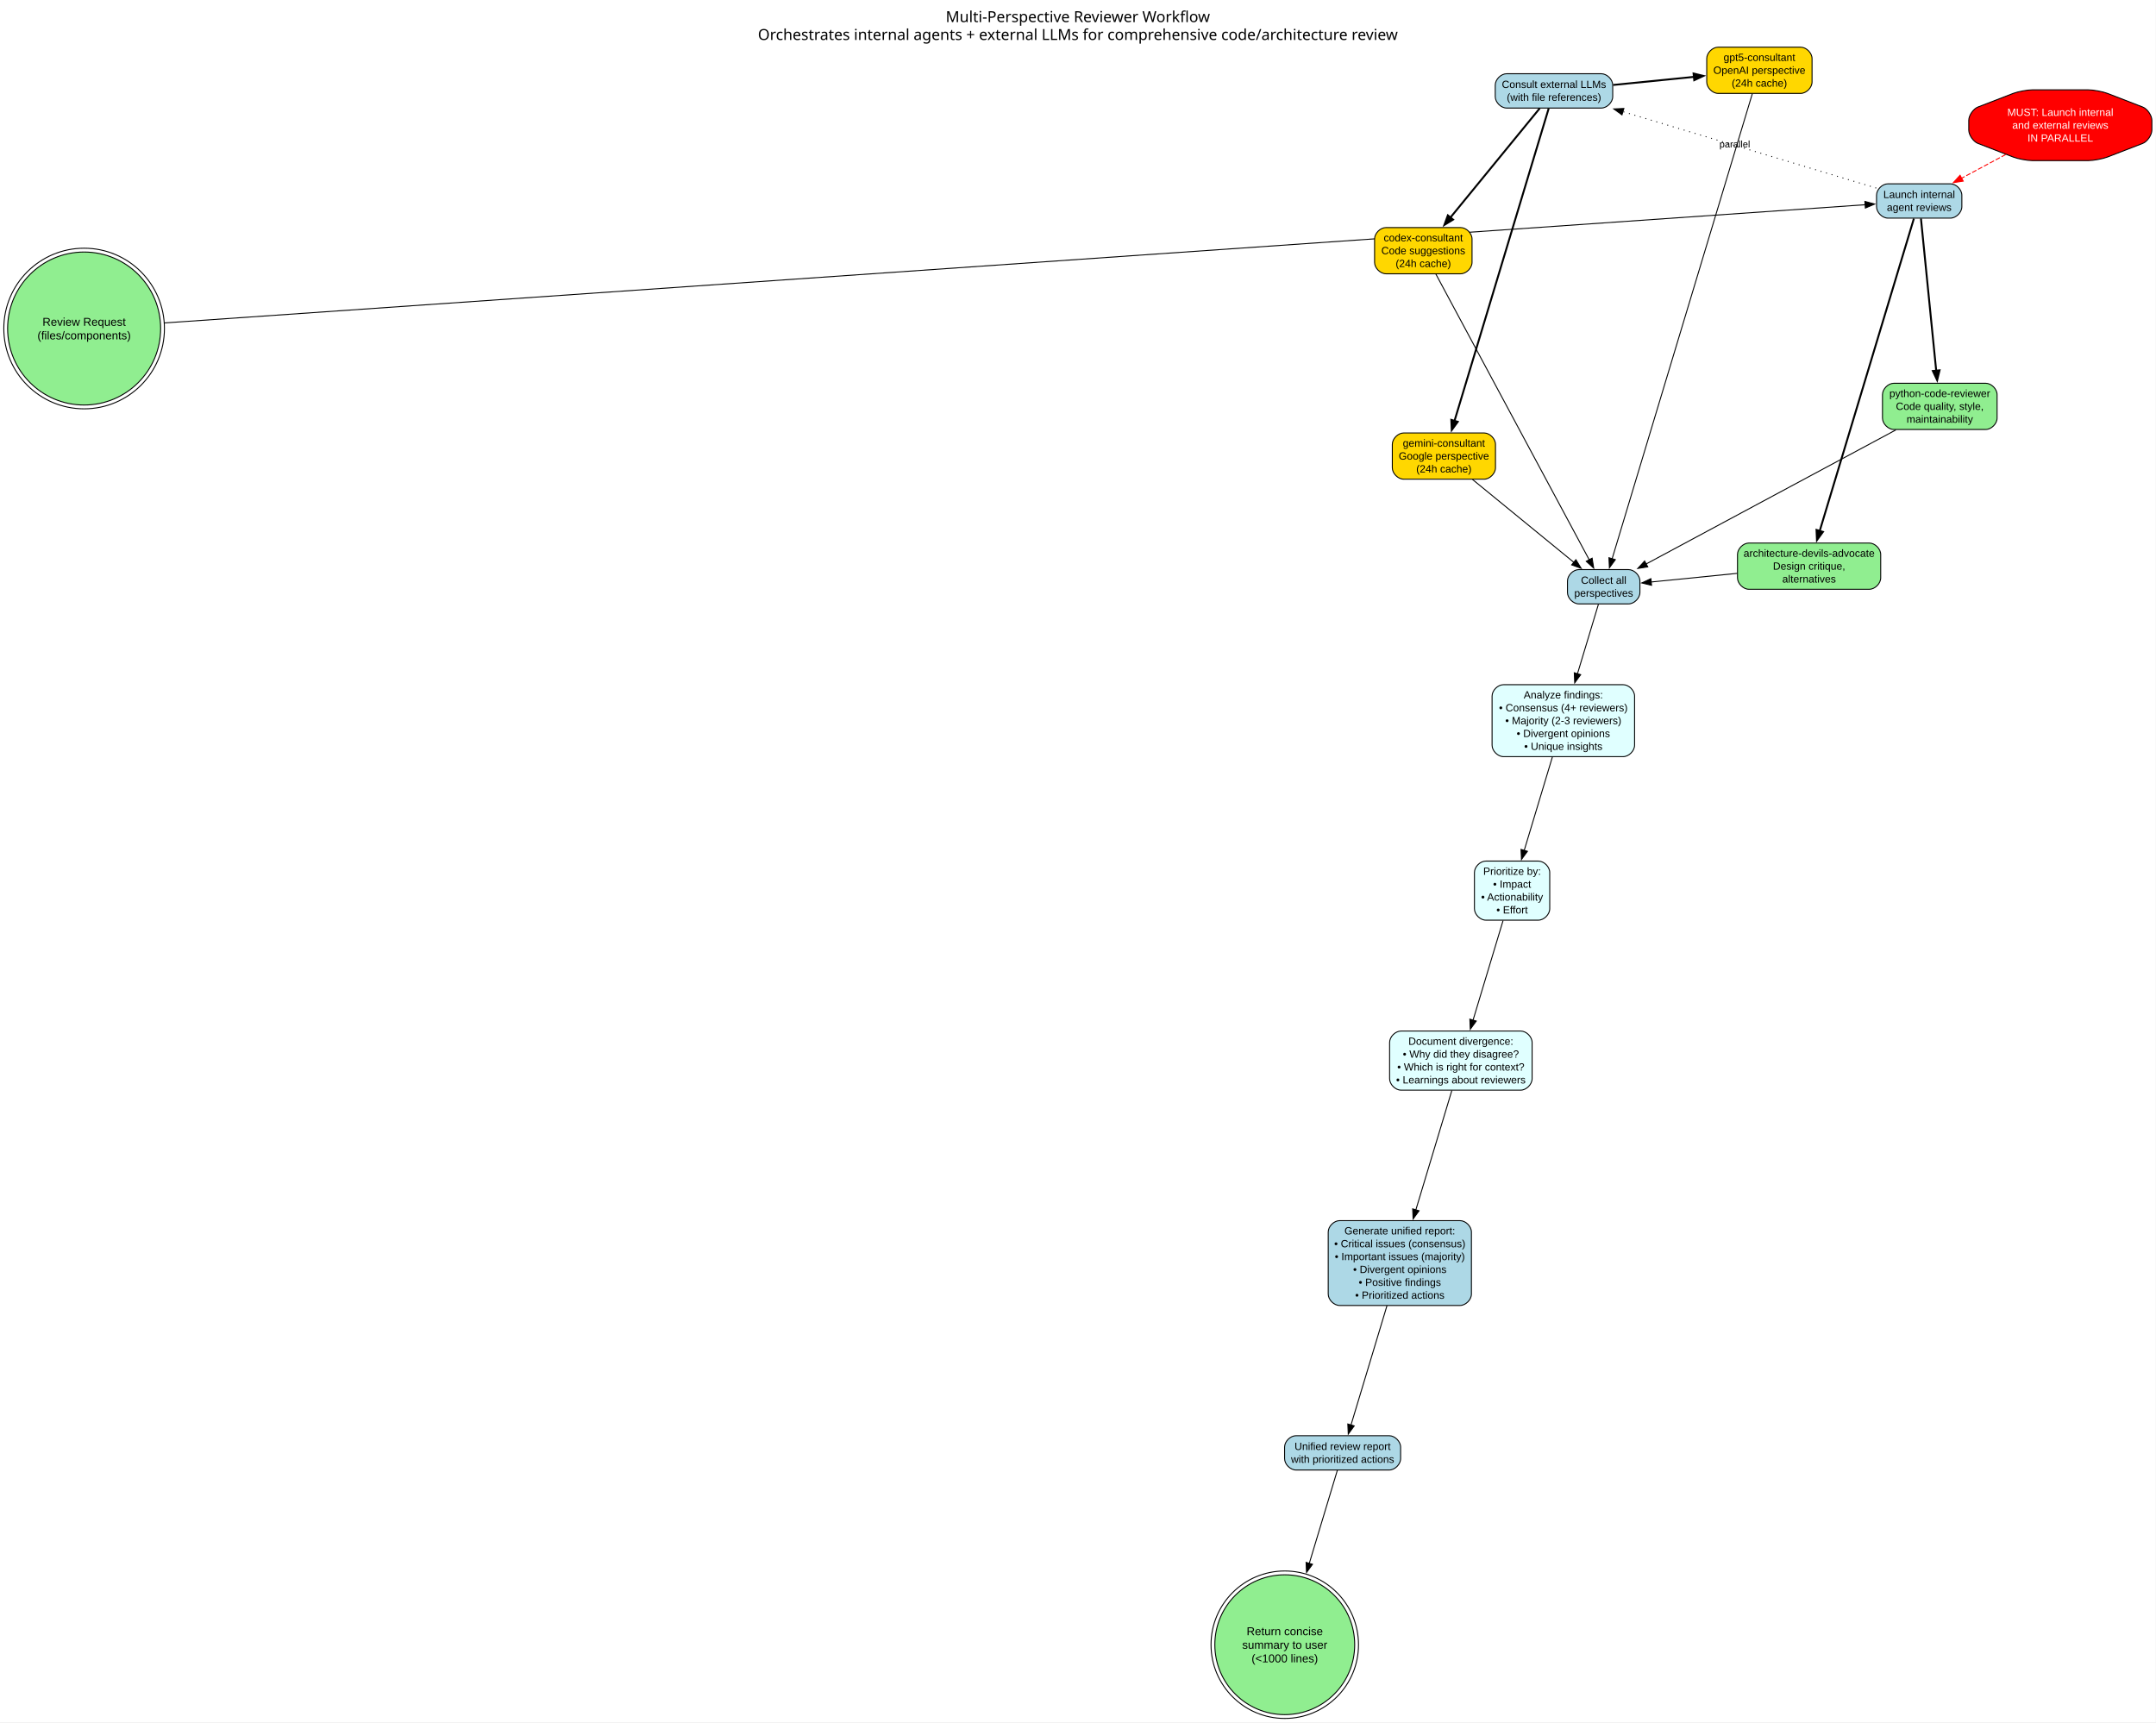
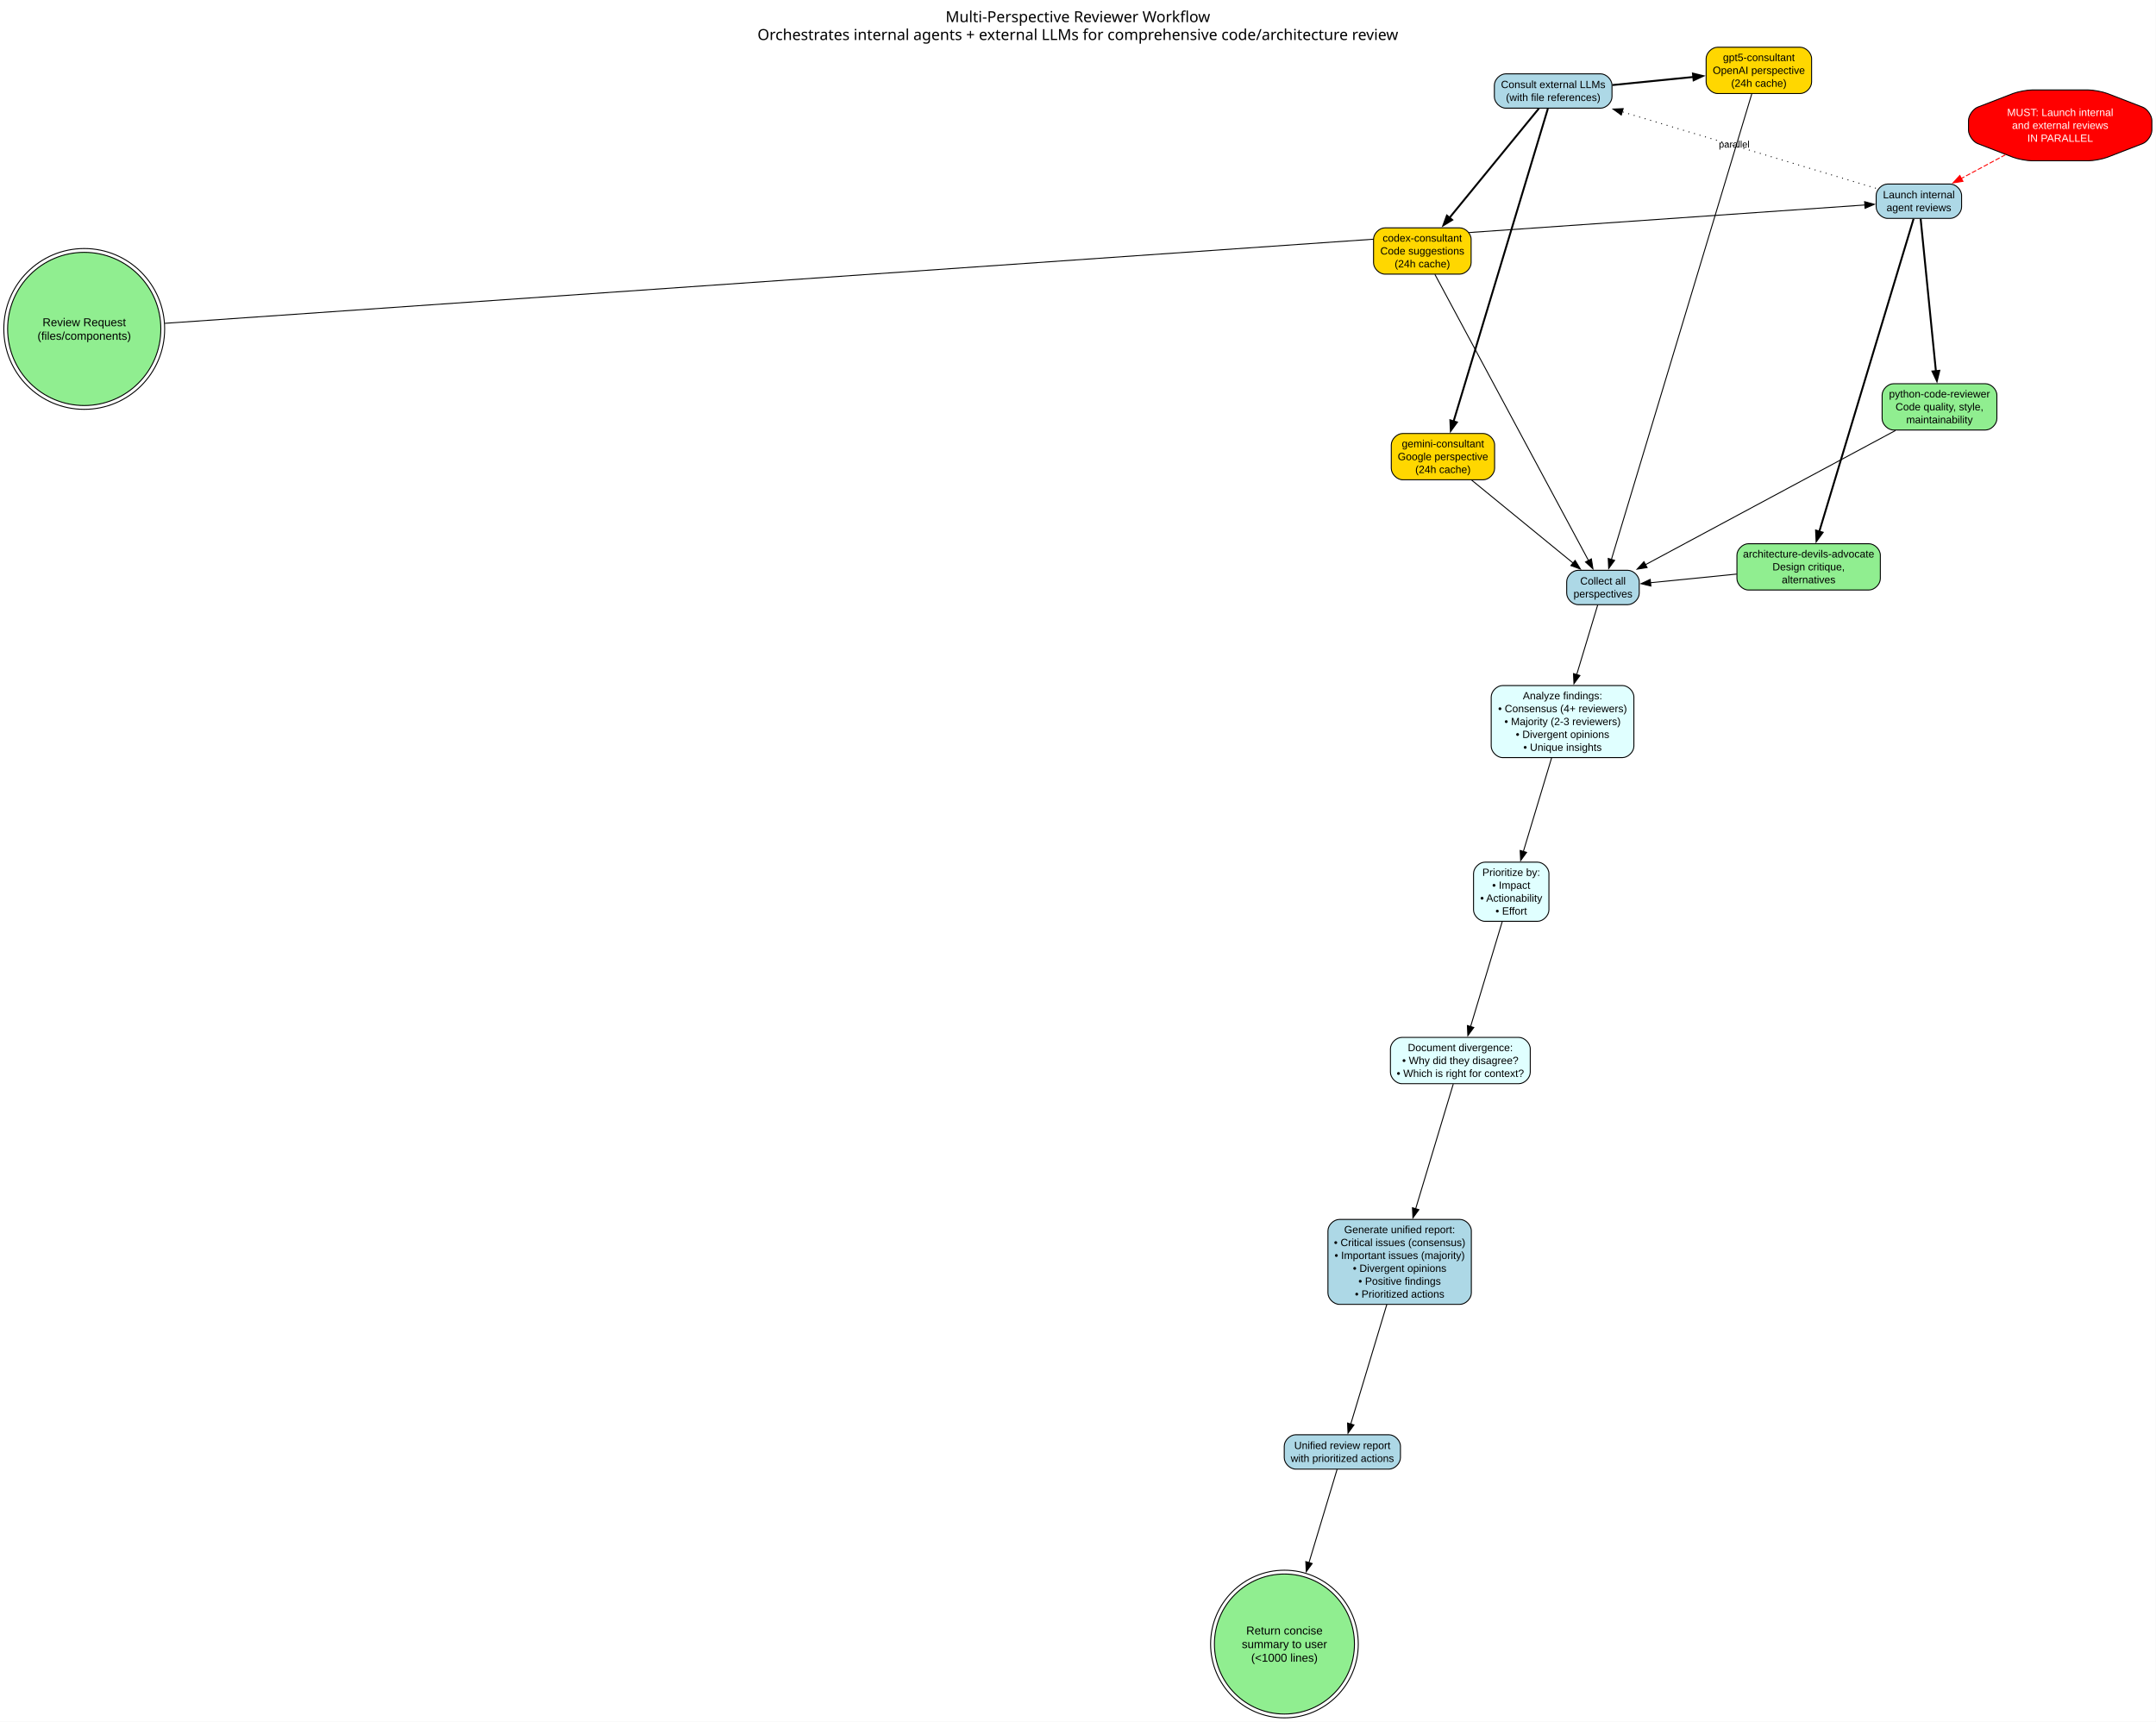
- <svg xmlns="http://www.w3.org/2000/svg" width="2262pt" height="1807pt" viewBox="0.00 0.00 2262.00 1807.00">
-   <g id="graph0" class="graph" transform="scale(1 1) rotate(0) translate(4 1803.01)">
-     <polygon fill="white" stroke="none" points="-4,4 -4,-1803.01 2257.67,-1803.01 2257.67,4 -4,4" />
-     <text xml:space="preserve" text-anchor="middle" x="1126.84" y="-1779.81" font-family="Arial Bold" font-size="16.00">Multi-Perspective Reviewer Workflow</text>
-     <text xml:space="preserve" text-anchor="middle" x="1126.84" y="-1761.06" font-family="Arial Bold" font-size="16.00">Orchestrates internal agents + external LLMs for comprehensive code/architecture review</text>
+ <svg xmlns="http://www.w3.org/2000/svg" width="2259pt" height="1804pt" viewBox="0.00 0.00 2259.00 1804.00">
+   <g id="graph0" class="graph" transform="scale(1 1) rotate(0) translate(4 1800.14)">
+     <polygon fill="white" stroke="none" points="-4,4 -4,-1800.14 2254.67,-1800.14 2254.67,4 -4,4" />
+     <text xml:space="preserve" text-anchor="middle" x="1125.34" y="-1776.94" font-family="Arial Bold" font-size="16.00">Multi-Perspective Reviewer Workflow</text>
+     <text xml:space="preserve" text-anchor="middle" x="1125.34" y="-1758.19" font-family="Arial Bold" font-size="16.00">Orchestrates internal agents + external LLMs for comprehensive code/architecture review</text>
    <g id="node1" class="node">
-       <ellipse fill="lightgreen" stroke="black" cx="84.26" cy="-1458.32" rx="80.26" ry="80.26" />
-       <ellipse fill="none" stroke="black" cx="84.26" cy="-1458.32" rx="84.26" ry="84.26" />
-       <text xml:space="preserve" text-anchor="middle" x="84.26" y="-1461.17" font-family="Arial" font-size="12.00">Review Request</text>
-       <text xml:space="preserve" text-anchor="middle" x="84.26" y="-1446.92" font-family="Arial" font-size="12.00">(files/components)</text>
+       <ellipse fill="lightgreen" stroke="black" cx="84.26" cy="-1455.45" rx="80.26" ry="80.26" />
+       <ellipse fill="none" stroke="black" cx="84.26" cy="-1455.45" rx="84.26" ry="84.26" />
+       <text xml:space="preserve" text-anchor="middle" x="84.26" y="-1458.3" font-family="Arial" font-size="12.00">Review Request</text>
+       <text xml:space="preserve" text-anchor="middle" x="84.26" y="-1444.05" font-family="Arial" font-size="12.00">(files/components)</text>
    </g>
    <g id="node2" class="node">
-       <path fill="lightblue" stroke="black" d="M2042.3,-1610.15C2042.3,-1610.15 1976.8,-1610.15 1976.8,-1610.15 1970.8,-1610.15 1964.8,-1604.15 1964.8,-1598.15 1964.8,-1598.15 1964.8,-1586.15 1964.8,-1586.15 1964.8,-1580.15 1970.8,-1574.15 1976.8,-1574.15 1976.8,-1574.15 2042.3,-1574.15 2042.3,-1574.15 2048.3,-1574.15 2054.3,-1580.15 2054.3,-1586.15 2054.3,-1586.15 2054.3,-1598.15 2054.3,-1598.15 2054.3,-1604.15 2048.3,-1610.15 2042.3,-1610.15" />
-       <text xml:space="preserve" text-anchor="middle" x="2009.55" y="-1595.2" font-family="Arial" font-size="11.00">Launch internal</text>
-       <text xml:space="preserve" text-anchor="middle" x="2009.55" y="-1581.7" font-family="Arial" font-size="11.00">agent reviews</text>
+       <path fill="lightblue" stroke="black" d="M2039.3,-1607.28C2039.3,-1607.28 1973.8,-1607.28 1973.8,-1607.28 1967.8,-1607.28 1961.8,-1601.28 1961.8,-1595.28 1961.8,-1595.28 1961.8,-1583.28 1961.8,-1583.28 1961.8,-1577.28 1967.8,-1571.28 1973.8,-1571.28 1973.8,-1571.28 2039.3,-1571.28 2039.3,-1571.28 2045.3,-1571.28 2051.3,-1577.28 2051.3,-1583.28 2051.3,-1583.28 2051.3,-1595.28 2051.3,-1595.28 2051.3,-1601.28 2045.3,-1607.28 2039.3,-1607.28" />
+       <text xml:space="preserve" text-anchor="middle" x="2006.55" y="-1592.33" font-family="Arial" font-size="11.00">Launch internal</text>
+       <text xml:space="preserve" text-anchor="middle" x="2006.55" y="-1578.83" font-family="Arial" font-size="11.00">agent reviews</text>
    </g>
    <g id="edge1" class="edge">
-       <path fill="none" stroke="black" d="M168.53,-1464.18C496.13,-1486.95 1680.16,-1569.26 1953.13,-1588.23" />
-       <polygon fill="black" stroke="black" points="1952.6,-1591.7 1962.82,-1588.9 1953.08,-1584.72 1952.6,-1591.7" />
+       <path fill="none" stroke="black" d="M168.71,-1461.33C496.25,-1484.13 1677.85,-1566.4 1950.25,-1585.36" />
+       <polygon fill="black" stroke="black" points="1949.69,-1588.83 1959.91,-1586.03 1950.18,-1581.85 1949.69,-1588.83" />
    </g>
    <g id="node3" class="node">
-       <path fill="#90ee90" stroke="black" d="M2079.28,-1400.9C2079.28,-1400.9 1983.03,-1400.9 1983.03,-1400.9 1977.03,-1400.9 1971.03,-1394.9 1971.03,-1388.9 1971.03,-1388.9 1971.03,-1364.4 1971.03,-1364.4 1971.03,-1358.4 1977.03,-1352.4 1983.03,-1352.4 1983.03,-1352.4 2079.28,-1352.4 2079.28,-1352.4 2085.28,-1352.4 2091.28,-1358.4 2091.28,-1364.4 2091.28,-1364.4 2091.28,-1388.9 2091.28,-1388.9 2091.28,-1394.9 2085.28,-1400.9 2079.28,-1400.9" />
-       <text xml:space="preserve" text-anchor="middle" x="2031.15" y="-1386.45" font-family="Arial" font-size="11.00">python-code-reviewer</text>
-       <text xml:space="preserve" text-anchor="middle" x="2031.15" y="-1372.95" font-family="Arial" font-size="11.00">Code quality, style,</text>
-       <text xml:space="preserve" text-anchor="middle" x="2031.15" y="-1359.45" font-family="Arial" font-size="11.00">maintainability</text>
+       <path fill="#90ee90" stroke="black" d="M2076.28,-1398.03C2076.28,-1398.03 1980.03,-1398.03 1980.03,-1398.03 1974.03,-1398.03 1968.03,-1392.03 1968.03,-1386.03 1968.03,-1386.03 1968.03,-1361.53 1968.03,-1361.53 1968.03,-1355.53 1974.03,-1349.53 1980.03,-1349.53 1980.03,-1349.53 2076.28,-1349.53 2076.28,-1349.53 2082.28,-1349.53 2088.28,-1355.53 2088.28,-1361.53 2088.28,-1361.53 2088.28,-1386.03 2088.28,-1386.03 2088.28,-1392.03 2082.28,-1398.03 2076.28,-1398.03" />
+       <text xml:space="preserve" text-anchor="middle" x="2028.15" y="-1383.58" font-family="Arial" font-size="11.00">python-code-reviewer</text>
+       <text xml:space="preserve" text-anchor="middle" x="2028.15" y="-1370.08" font-family="Arial" font-size="11.00">Code quality, style,</text>
+       <text xml:space="preserve" text-anchor="middle" x="2028.15" y="-1356.58" font-family="Arial" font-size="11.00">maintainability</text>
    </g>
    <g id="edge2" class="edge">
-       <path fill="none" stroke="black" stroke-width="2" d="M2011.39,-1573.78C2014.96,-1538.1 2022.91,-1458.9 2027.56,-1412.47" />
-       <polygon fill="black" stroke="black" stroke-width="2" points="2030.88,-1414.46 2028.39,-1404.16 2023.91,-1413.76 2030.88,-1414.46" />
+       <path fill="none" stroke="black" stroke-width="2" d="M2008.39,-1570.91C2011.96,-1535.23 2019.91,-1456.02 2024.56,-1409.6" />
+       <polygon fill="black" stroke="black" stroke-width="2" points="2027.88,-1411.58 2025.39,-1401.29 2020.91,-1410.89 2027.88,-1411.58" />
    </g>
    <g id="node4" class="node">
-       <path fill="#90ee90" stroke="black" d="M1957.17,-1233.24C1957.17,-1233.24 1830.92,-1233.24 1830.92,-1233.24 1824.92,-1233.24 1818.92,-1227.24 1818.92,-1221.24 1818.92,-1221.24 1818.92,-1196.74 1818.92,-1196.74 1818.92,-1190.74 1824.92,-1184.74 1830.92,-1184.74 1830.92,-1184.74 1957.17,-1184.74 1957.17,-1184.74 1963.17,-1184.74 1969.17,-1190.74 1969.17,-1196.74 1969.17,-1196.74 1969.17,-1221.24 1969.17,-1221.24 1969.17,-1227.24 1963.17,-1233.24 1957.17,-1233.24" />
-       <text xml:space="preserve" text-anchor="middle" x="1894.04" y="-1218.79" font-family="Arial" font-size="11.00">architecture-devils-advocate</text>
-       <text xml:space="preserve" text-anchor="middle" x="1894.04" y="-1205.29" font-family="Arial" font-size="11.00">Design critique,</text>
-       <text xml:space="preserve" text-anchor="middle" x="1894.04" y="-1191.79" font-family="Arial" font-size="11.00">alternatives</text>
+       <path fill="#90ee90" stroke="black" d="M1954.17,-1230.37C1954.17,-1230.37 1827.92,-1230.37 1827.92,-1230.37 1821.92,-1230.37 1815.92,-1224.37 1815.92,-1218.37 1815.92,-1218.37 1815.92,-1193.87 1815.92,-1193.87 1815.92,-1187.87 1821.92,-1181.87 1827.92,-1181.87 1827.92,-1181.87 1954.17,-1181.87 1954.17,-1181.87 1960.17,-1181.87 1966.17,-1187.87 1966.17,-1193.87 1966.17,-1193.87 1966.17,-1218.37 1966.17,-1218.37 1966.17,-1224.37 1960.17,-1230.37 1954.17,-1230.37" />
+       <text xml:space="preserve" text-anchor="middle" x="1891.04" y="-1215.92" font-family="Arial" font-size="11.00">architecture-devils-advocate</text>
+       <text xml:space="preserve" text-anchor="middle" x="1891.04" y="-1202.42" font-family="Arial" font-size="11.00">Design critique,</text>
+       <text xml:space="preserve" text-anchor="middle" x="1891.04" y="-1188.92" font-family="Arial" font-size="11.00">alternatives</text>
    </g>
    <g id="edge3" class="edge">
-       <path fill="none" stroke="black" stroke-width="2" d="M2003.98,-1573.67C1985.89,-1513.69 1928.63,-1323.73 1904.71,-1244.37" />
-       <polygon fill="black" stroke="black" stroke-width="2" points="1908.54,-1244.96 1902.3,-1236.39 1901.84,-1246.98 1908.54,-1244.96" />
+       <path fill="none" stroke="black" stroke-width="2" d="M2000.98,-1570.8C1982.89,-1510.82 1925.63,-1320.86 1901.71,-1241.5" />
+       <polygon fill="black" stroke="black" stroke-width="2" points="1905.54,-1242.08 1899.3,-1233.52 1898.84,-1244.1 1905.54,-1242.08" />
    </g>
    <g id="node5" class="node">
-       <path fill="lightblue" stroke="black" d="M1676.01,-1725.65C1676.01,-1725.65 1576.76,-1725.65 1576.76,-1725.65 1570.76,-1725.65 1564.76,-1719.65 1564.76,-1713.65 1564.76,-1713.65 1564.76,-1701.65 1564.76,-1701.65 1564.76,-1695.65 1570.76,-1689.65 1576.76,-1689.65 1576.76,-1689.65 1676.01,-1689.65 1676.01,-1689.65 1682.01,-1689.65 1688.01,-1695.65 1688.01,-1701.65 1688.01,-1701.65 1688.01,-1713.65 1688.01,-1713.65 1688.01,-1719.65 1682.01,-1725.65 1676.01,-1725.65" />
-       <text xml:space="preserve" text-anchor="middle" x="1626.39" y="-1710.7" font-family="Arial" font-size="11.00">Consult external LLMs</text>
-       <text xml:space="preserve" text-anchor="middle" x="1626.39" y="-1697.2" font-family="Arial" font-size="11.00">(with file references)</text>
+       <path fill="lightblue" stroke="black" d="M1673.01,-1722.78C1673.01,-1722.78 1573.76,-1722.78 1573.76,-1722.78 1567.76,-1722.78 1561.76,-1716.78 1561.76,-1710.78 1561.76,-1710.78 1561.76,-1698.78 1561.76,-1698.78 1561.76,-1692.78 1567.76,-1686.78 1573.76,-1686.78 1573.76,-1686.78 1673.01,-1686.78 1673.01,-1686.78 1679.01,-1686.78 1685.01,-1692.78 1685.01,-1698.78 1685.01,-1698.78 1685.01,-1710.78 1685.01,-1710.78 1685.01,-1716.78 1679.01,-1722.78 1673.01,-1722.78" />
+       <text xml:space="preserve" text-anchor="middle" x="1623.39" y="-1707.83" font-family="Arial" font-size="11.00">Consult external LLMs</text>
+       <text xml:space="preserve" text-anchor="middle" x="1623.39" y="-1694.33" font-family="Arial" font-size="11.00">(with file references)</text>
    </g>
    <g id="edge4" class="edge">
-       <path fill="none" stroke="black" stroke-dasharray="1,5" d="M1964.47,-1605.74C1898.91,-1625.5 1776.57,-1662.38 1698.42,-1685.94" />
-       <polygon fill="black" stroke="black" points="1697.72,-1682.5 1689.15,-1688.73 1699.74,-1689.2 1697.72,-1682.5" />
-       <text xml:space="preserve" text-anchor="middle" x="1816.07" y="-1648.34" font-family="Arial" font-size="10.00">parallel</text>
+       <path fill="none" stroke="black" stroke-dasharray="1,5" d="M1961.47,-1602.87C1895.91,-1622.63 1773.57,-1659.51 1695.42,-1683.07" />
+       <polygon fill="black" stroke="black" points="1694.72,-1679.62 1686.15,-1685.86 1696.74,-1686.33 1694.72,-1679.62" />
+       <text xml:space="preserve" text-anchor="middle" x="1813.07" y="-1645.47" font-family="Arial" font-size="10.00">parallel</text>
    </g>
    <g id="node9" class="node">
-       <path fill="lightblue" stroke="black" d="M1704.54,-1205.39C1704.54,-1205.39 1652.54,-1205.39 1652.54,-1205.39 1646.54,-1205.39 1640.54,-1199.39 1640.54,-1193.39 1640.54,-1193.39 1640.54,-1181.39 1640.54,-1181.39 1640.54,-1175.39 1646.54,-1169.39 1652.54,-1169.39 1652.54,-1169.39 1704.54,-1169.39 1704.54,-1169.39 1710.54,-1169.39 1716.54,-1175.39 1716.54,-1181.39 1716.54,-1181.39 1716.54,-1193.39 1716.54,-1193.39 1716.54,-1199.39 1710.54,-1205.39 1704.54,-1205.39" />
-       <text xml:space="preserve" text-anchor="middle" x="1678.54" y="-1190.44" font-family="Arial" font-size="11.00">Collect all</text>
-       <text xml:space="preserve" text-anchor="middle" x="1678.54" y="-1176.94" font-family="Arial" font-size="11.00">perspectives</text>
+       <path fill="lightblue" stroke="black" d="M1701.54,-1202.52C1701.54,-1202.52 1649.54,-1202.52 1649.54,-1202.52 1643.54,-1202.52 1637.54,-1196.52 1637.54,-1190.52 1637.54,-1190.52 1637.54,-1178.52 1637.54,-1178.52 1637.54,-1172.52 1643.54,-1166.52 1649.54,-1166.52 1649.54,-1166.52 1701.54,-1166.52 1701.54,-1166.52 1707.54,-1166.52 1713.54,-1172.52 1713.54,-1178.52 1713.54,-1178.52 1713.54,-1190.52 1713.54,-1190.52 1713.54,-1196.52 1707.54,-1202.52 1701.54,-1202.52" />
+       <text xml:space="preserve" text-anchor="middle" x="1675.54" y="-1187.57" font-family="Arial" font-size="11.00">Collect all</text>
+       <text xml:space="preserve" text-anchor="middle" x="1675.54" y="-1174.07" font-family="Arial" font-size="11.00">perspectives</text>
    </g>
    <g id="edge8" class="edge">
-       <path fill="none" stroke="black" d="M1985.05,-1351.91C1916.87,-1315.31 1789.98,-1247.2 1722.85,-1211.17" />
-       <polygon fill="black" stroke="black" points="1724.79,-1208.24 1714.33,-1206.6 1721.48,-1214.41 1724.79,-1208.24" />
+       <path fill="none" stroke="black" d="M1982.05,-1349.04C1913.87,-1312.44 1786.98,-1244.33 1719.85,-1208.29" />
+       <polygon fill="black" stroke="black" points="1721.79,-1205.37 1711.33,-1203.72 1718.48,-1211.54 1721.79,-1205.37" />
    </g>
    <g id="edge9" class="edge">
-       <path fill="none" stroke="black" d="M1818.67,-1201.44C1788.75,-1198.44 1755.16,-1195.07 1728.36,-1192.38" />
-       <polygon fill="black" stroke="black" points="1728.76,-1188.9 1718.46,-1191.39 1728.06,-1195.87 1728.76,-1188.9" />
+       <path fill="none" stroke="black" d="M1815.67,-1198.56C1785.75,-1195.56 1752.16,-1192.2 1725.36,-1189.51" />
+       <polygon fill="black" stroke="black" points="1725.76,-1186.03 1715.46,-1188.52 1725.06,-1193 1725.76,-1186.03" />
    </g>
    <g id="node6" class="node">
-       <path fill="#ffd700" stroke="black" d="M1553.01,-1348.74C1553.01,-1348.74 1468.76,-1348.74 1468.76,-1348.74 1462.76,-1348.74 1456.76,-1342.74 1456.76,-1336.74 1456.76,-1336.74 1456.76,-1312.24 1456.76,-1312.24 1456.76,-1306.24 1462.76,-1300.24 1468.76,-1300.24 1468.76,-1300.24 1553.01,-1300.24 1553.01,-1300.24 1559.01,-1300.24 1565.01,-1306.24 1565.01,-1312.24 1565.01,-1312.24 1565.01,-1336.74 1565.01,-1336.74 1565.01,-1342.74 1559.01,-1348.74 1553.01,-1348.74" />
-       <text xml:space="preserve" text-anchor="middle" x="1510.88" y="-1334.29" font-family="Arial" font-size="11.00">gemini-consultant</text>
-       <text xml:space="preserve" text-anchor="middle" x="1510.88" y="-1320.79" font-family="Arial" font-size="11.00">Google perspective</text>
-       <text xml:space="preserve" text-anchor="middle" x="1510.88" y="-1307.29" font-family="Arial" font-size="11.00">(24h cache)</text>
+       <path fill="#ffd700" stroke="black" d="M1550.01,-1345.87C1550.01,-1345.87 1465.76,-1345.87 1465.76,-1345.87 1459.76,-1345.87 1453.76,-1339.87 1453.76,-1333.87 1453.76,-1333.87 1453.76,-1309.37 1453.76,-1309.37 1453.76,-1303.37 1459.76,-1297.37 1465.76,-1297.37 1465.76,-1297.37 1550.01,-1297.37 1550.01,-1297.37 1556.01,-1297.37 1562.01,-1303.37 1562.01,-1309.37 1562.01,-1309.37 1562.01,-1333.87 1562.01,-1333.87 1562.01,-1339.87 1556.01,-1345.87 1550.01,-1345.87" />
+       <text xml:space="preserve" text-anchor="middle" x="1507.88" y="-1331.42" font-family="Arial" font-size="11.00">gemini-consultant</text>
+       <text xml:space="preserve" text-anchor="middle" x="1507.88" y="-1317.92" font-family="Arial" font-size="11.00">Google perspective</text>
+       <text xml:space="preserve" text-anchor="middle" x="1507.88" y="-1304.42" font-family="Arial" font-size="11.00">(24h cache)</text>
    </g>
    <g id="edge5" class="edge">
-       <path fill="none" stroke="black" stroke-width="2" d="M1620.82,-1689.17C1602.73,-1629.19 1545.47,-1439.23 1521.55,-1359.87" />
-       <polygon fill="black" stroke="black" stroke-width="2" points="1525.38,-1360.46 1519.14,-1351.89 1518.68,-1362.48 1525.38,-1360.46" />
+       <path fill="none" stroke="black" stroke-width="2" d="M1617.82,-1686.3C1599.73,-1626.32 1542.47,-1436.36 1518.55,-1357" />
+       <polygon fill="black" stroke="black" stroke-width="2" points="1522.38,-1357.58 1516.14,-1349.02 1515.68,-1359.61 1522.38,-1357.58" />
    </g>
    <g id="node7" class="node">
-       <path fill="#ffd700" stroke="black" d="M1885.14,-1753.51C1885.14,-1753.51 1798.64,-1753.51 1798.64,-1753.51 1792.64,-1753.51 1786.64,-1747.51 1786.64,-1741.51 1786.64,-1741.51 1786.64,-1717.01 1786.64,-1717.01 1786.64,-1711.01 1792.64,-1705.01 1798.64,-1705.01 1798.64,-1705.01 1885.14,-1705.01 1885.14,-1705.01 1891.14,-1705.01 1897.14,-1711.01 1897.14,-1717.01 1897.14,-1717.01 1897.14,-1741.51 1897.14,-1741.51 1897.14,-1747.51 1891.14,-1753.51 1885.14,-1753.51" />
-       <text xml:space="preserve" text-anchor="middle" x="1841.89" y="-1739.06" font-family="Arial" font-size="11.00">gpt5-consultant</text>
-       <text xml:space="preserve" text-anchor="middle" x="1841.89" y="-1725.56" font-family="Arial" font-size="11.00">OpenAI perspective</text>
-       <text xml:space="preserve" text-anchor="middle" x="1841.89" y="-1712.06" font-family="Arial" font-size="11.00">(24h cache)</text>
+       <path fill="#ffd700" stroke="black" d="M1882.14,-1750.64C1882.14,-1750.64 1795.64,-1750.64 1795.64,-1750.64 1789.64,-1750.64 1783.64,-1744.64 1783.64,-1738.64 1783.64,-1738.64 1783.64,-1714.14 1783.64,-1714.14 1783.64,-1708.14 1789.64,-1702.14 1795.64,-1702.14 1795.64,-1702.14 1882.14,-1702.14 1882.14,-1702.14 1888.14,-1702.14 1894.14,-1708.14 1894.14,-1714.14 1894.14,-1714.14 1894.14,-1738.64 1894.14,-1738.64 1894.14,-1744.64 1888.14,-1750.64 1882.14,-1750.64" />
+       <text xml:space="preserve" text-anchor="middle" x="1838.89" y="-1736.19" font-family="Arial" font-size="11.00">gpt5-consultant</text>
+       <text xml:space="preserve" text-anchor="middle" x="1838.89" y="-1722.69" font-family="Arial" font-size="11.00">OpenAI perspective</text>
+       <text xml:space="preserve" text-anchor="middle" x="1838.89" y="-1709.19" font-family="Arial" font-size="11.00">(24h cache)</text>
    </g>
    <g id="edge6" class="edge">
-       <path fill="none" stroke="black" stroke-width="2" d="M1688.43,-1713.87C1715.53,-1716.59 1747.37,-1719.78 1775,-1722.55" />
-       <polygon fill="black" stroke="black" stroke-width="2" points="1772.85,-1725.85 1783.15,-1723.37 1773.55,-1718.89 1772.85,-1725.85" />
+       <path fill="none" stroke="black" stroke-width="2" d="M1685.43,-1711C1712.53,-1713.72 1744.37,-1716.91 1772,-1719.68" />
+       <polygon fill="black" stroke="black" stroke-width="2" points="1769.85,-1722.98 1780.15,-1720.5 1770.55,-1716.02 1769.85,-1722.98" />
    </g>
    <g id="node8" class="node">
-       <path fill="#ffd700" stroke="black" d="M1528.41,-1564.25C1528.41,-1564.25 1450.16,-1564.25 1450.16,-1564.25 1444.16,-1564.25 1438.16,-1558.25 1438.16,-1552.25 1438.16,-1552.25 1438.16,-1527.75 1438.16,-1527.75 1438.16,-1521.75 1444.16,-1515.75 1450.16,-1515.75 1450.16,-1515.75 1528.41,-1515.75 1528.41,-1515.75 1534.41,-1515.75 1540.41,-1521.75 1540.41,-1527.75 1540.41,-1527.75 1540.41,-1552.25 1540.41,-1552.25 1540.41,-1558.25 1534.41,-1564.25 1528.41,-1564.25" />
-       <text xml:space="preserve" text-anchor="middle" x="1489.28" y="-1549.8" font-family="Arial" font-size="11.00">codex-consultant</text>
-       <text xml:space="preserve" text-anchor="middle" x="1489.28" y="-1536.3" font-family="Arial" font-size="11.00">Code suggestions</text>
-       <text xml:space="preserve" text-anchor="middle" x="1489.28" y="-1522.8" font-family="Arial" font-size="11.00">(24h cache)</text>
+       <path fill="#ffd700" stroke="black" d="M1525.41,-1561.37C1525.41,-1561.37 1447.16,-1561.37 1447.16,-1561.37 1441.16,-1561.37 1435.16,-1555.37 1435.16,-1549.37 1435.16,-1549.37 1435.16,-1524.87 1435.16,-1524.87 1435.16,-1518.87 1441.16,-1512.87 1447.16,-1512.87 1447.16,-1512.87 1525.41,-1512.87 1525.41,-1512.87 1531.41,-1512.87 1537.41,-1518.87 1537.41,-1524.87 1537.41,-1524.87 1537.41,-1549.37 1537.41,-1549.37 1537.41,-1555.37 1531.41,-1561.37 1525.41,-1561.37" />
+       <text xml:space="preserve" text-anchor="middle" x="1486.28" y="-1546.92" font-family="Arial" font-size="11.00">codex-consultant</text>
+       <text xml:space="preserve" text-anchor="middle" x="1486.28" y="-1533.42" font-family="Arial" font-size="11.00">Code suggestions</text>
+       <text xml:space="preserve" text-anchor="middle" x="1486.28" y="-1519.92" font-family="Arial" font-size="11.00">(24h cache)</text>
    </g>
    <g id="edge7" class="edge">
-       <path fill="none" stroke="black" stroke-width="2" d="M1611.45,-1689.39C1588.77,-1661.66 1545.27,-1608.46 1516.77,-1573.61" />
-       <polygon fill="black" stroke="black" stroke-width="2" points="1520.47,-1572.61 1511.43,-1567.08 1515.05,-1577.04 1520.47,-1572.61" />
+       <path fill="none" stroke="black" stroke-width="2" d="M1608.45,-1686.52C1585.77,-1658.78 1542.27,-1605.59 1513.77,-1570.74" />
+       <polygon fill="black" stroke="black" stroke-width="2" points="1517.47,-1569.73 1508.43,-1564.21 1512.05,-1574.16 1517.47,-1569.73" />
    </g>
    <g id="edge10" class="edge">
-       <path fill="none" stroke="black" d="M1540.86,-1299.98C1570.95,-1275.38 1617.09,-1237.64 1647.54,-1212.74" />
-       <polygon fill="black" stroke="black" points="1649.37,-1215.76 1654.9,-1206.72 1644.94,-1210.35 1649.37,-1215.76" />
+       <path fill="none" stroke="black" d="M1537.86,-1297.11C1567.95,-1272.5 1614.09,-1234.77 1644.54,-1209.87" />
+       <polygon fill="black" stroke="black" points="1646.37,-1212.89 1651.9,-1203.85 1641.94,-1207.47 1646.37,-1212.89" />
    </g>
    <g id="edge11" class="edge">
-       <path fill="none" stroke="black" d="M1834.44,-1704.57C1807.66,-1615.72 1716.27,-1312.53 1687.37,-1216.68" />
-       <polygon fill="black" stroke="black" points="1690.77,-1215.82 1684.53,-1207.25 1684.07,-1217.84 1690.77,-1215.82" />
+       <path fill="none" stroke="black" d="M1831.44,-1701.69C1804.66,-1612.85 1713.27,-1309.66 1684.37,-1213.81" />
+       <polygon fill="black" stroke="black" points="1687.77,-1212.94 1681.53,-1204.38 1681.07,-1214.96 1687.77,-1212.94" />
    </g>
    <g id="edge12" class="edge">
-       <path fill="none" stroke="black" d="M1502.44,-1515.48C1536.5,-1452.03 1627.38,-1282.7 1663.47,-1215.47" />
-       <polygon fill="black" stroke="black" points="1666.41,-1217.39 1668.06,-1206.92 1660.25,-1214.07 1666.41,-1217.39" />
+       <path fill="none" stroke="black" d="M1499.44,-1512.61C1533.5,-1449.16 1624.38,-1279.83 1660.47,-1212.6" />
+       <polygon fill="black" stroke="black" points="1663.41,-1214.51 1665.06,-1204.05 1657.25,-1211.2 1663.41,-1214.51" />
    </g>
    <g id="node10" class="node">
-       <path fill="lightcyan" stroke="black" d="M1698.94,-1084.63C1698.94,-1084.63 1573.44,-1084.63 1573.44,-1084.63 1567.44,-1084.63 1561.44,-1078.63 1561.44,-1072.63 1561.44,-1072.63 1561.44,-1021.13 1561.44,-1021.13 1561.44,-1015.13 1567.44,-1009.13 1573.44,-1009.13 1573.44,-1009.13 1698.94,-1009.13 1698.94,-1009.13 1704.94,-1009.13 1710.94,-1015.13 1710.94,-1021.13 1710.94,-1021.13 1710.94,-1072.63 1710.94,-1072.63 1710.94,-1078.63 1704.94,-1084.63 1698.94,-1084.63" />
-       <text xml:space="preserve" text-anchor="middle" x="1636.19" y="-1070.18" font-family="Arial" font-size="11.00">Analyze findings:</text>
-       <text xml:space="preserve" text-anchor="middle" x="1636.19" y="-1056.68" font-family="Arial" font-size="11.00">• Consensus (4+ reviewers)</text>
-       <text xml:space="preserve" text-anchor="middle" x="1636.19" y="-1043.18" font-family="Arial" font-size="11.00">• Majority (2-3 reviewers)</text>
-       <text xml:space="preserve" text-anchor="middle" x="1636.19" y="-1029.68" font-family="Arial" font-size="11.00">• Divergent opinions</text>
-       <text xml:space="preserve" text-anchor="middle" x="1636.19" y="-1016.18" font-family="Arial" font-size="11.00">• Unique insights</text>
+       <path fill="lightcyan" stroke="black" d="M1695.94,-1081.76C1695.94,-1081.76 1570.44,-1081.76 1570.44,-1081.76 1564.44,-1081.76 1558.44,-1075.76 1558.44,-1069.76 1558.44,-1069.76 1558.44,-1018.26 1558.44,-1018.26 1558.44,-1012.26 1564.44,-1006.26 1570.44,-1006.26 1570.44,-1006.26 1695.94,-1006.26 1695.94,-1006.26 1701.94,-1006.26 1707.94,-1012.26 1707.94,-1018.26 1707.94,-1018.26 1707.94,-1069.76 1707.94,-1069.76 1707.94,-1075.76 1701.94,-1081.76 1695.94,-1081.76" />
+       <text xml:space="preserve" text-anchor="middle" x="1633.19" y="-1067.31" font-family="Arial" font-size="11.00">Analyze findings:</text>
+       <text xml:space="preserve" text-anchor="middle" x="1633.19" y="-1053.81" font-family="Arial" font-size="11.00">• Consensus (4+ reviewers)</text>
+       <text xml:space="preserve" text-anchor="middle" x="1633.19" y="-1040.31" font-family="Arial" font-size="11.00">• Majority (2-3 reviewers)</text>
+       <text xml:space="preserve" text-anchor="middle" x="1633.19" y="-1026.81" font-family="Arial" font-size="11.00">• Divergent opinions</text>
+       <text xml:space="preserve" text-anchor="middle" x="1633.19" y="-1013.31" font-family="Arial" font-size="11.00">• Unique insights</text>
    </g>
    <g id="edge13" class="edge">
-       <path fill="none" stroke="black" d="M1673.01,-1169.02C1667.44,-1150.55 1658.61,-1121.28 1651,-1096.02" />
-       <polygon fill="black" stroke="black" points="1654.39,-1095.13 1648.15,-1086.57 1647.69,-1097.15 1654.39,-1095.13" />
+       <path fill="none" stroke="black" d="M1670.01,-1166.15C1664.44,-1147.68 1655.61,-1118.41 1648,-1093.15" />
+       <polygon fill="black" stroke="black" points="1651.39,-1092.26 1645.15,-1083.69 1644.69,-1094.28 1651.39,-1092.26" />
    </g>
    <g id="node11" class="node">
-       <path fill="lightcyan" stroke="black" d="M1609.93,-899.56C1609.93,-899.56 1554.93,-899.56 1554.93,-899.56 1548.93,-899.56 1542.93,-893.56 1542.93,-887.56 1542.93,-887.56 1542.93,-849.56 1542.93,-849.56 1542.93,-843.56 1548.93,-837.56 1554.93,-837.56 1554.93,-837.56 1609.93,-837.56 1609.93,-837.56 1615.93,-837.56 1621.93,-843.56 1621.93,-849.56 1621.93,-849.56 1621.93,-887.56 1621.93,-887.56 1621.93,-893.56 1615.93,-899.56 1609.93,-899.56" />
-       <text xml:space="preserve" text-anchor="middle" x="1582.43" y="-885.11" font-family="Arial" font-size="11.00">Prioritize by:</text>
-       <text xml:space="preserve" text-anchor="middle" x="1582.43" y="-871.61" font-family="Arial" font-size="11.00">• Impact</text>
-       <text xml:space="preserve" text-anchor="middle" x="1582.43" y="-858.11" font-family="Arial" font-size="11.00">• Actionability</text>
-       <text xml:space="preserve" text-anchor="middle" x="1582.43" y="-844.61" font-family="Arial" font-size="11.00">• Effort</text>
+       <path fill="lightcyan" stroke="black" d="M1606.93,-896.69C1606.93,-896.69 1551.93,-896.69 1551.93,-896.69 1545.93,-896.69 1539.93,-890.69 1539.93,-884.69 1539.93,-884.69 1539.93,-846.69 1539.93,-846.69 1539.93,-840.69 1545.93,-834.69 1551.93,-834.69 1551.93,-834.69 1606.93,-834.69 1606.93,-834.69 1612.93,-834.69 1618.93,-840.69 1618.93,-846.69 1618.93,-846.69 1618.93,-884.69 1618.93,-884.69 1618.93,-890.69 1612.93,-896.69 1606.93,-896.69" />
+       <text xml:space="preserve" text-anchor="middle" x="1579.43" y="-882.24" font-family="Arial" font-size="11.00">Prioritize by:</text>
+       <text xml:space="preserve" text-anchor="middle" x="1579.43" y="-868.74" font-family="Arial" font-size="11.00">• Impact</text>
+       <text xml:space="preserve" text-anchor="middle" x="1579.43" y="-855.24" font-family="Arial" font-size="11.00">• Actionability</text>
+       <text xml:space="preserve" text-anchor="middle" x="1579.43" y="-841.74" font-family="Arial" font-size="11.00">• Effort</text>
    </g>
    <g id="edge14" class="edge">
-       <path fill="none" stroke="black" d="M1624.79,-1009.06C1616.1,-980.24 1604.13,-940.54 1595.14,-910.7" />
-       <polygon fill="black" stroke="black" points="1598.52,-909.8 1592.28,-901.24 1591.82,-911.82 1598.52,-909.8" />
+       <path fill="none" stroke="black" d="M1621.79,-1006.19C1613.1,-977.36 1601.13,-937.67 1592.14,-907.83" />
+       <polygon fill="black" stroke="black" points="1595.52,-906.93 1589.28,-898.36 1588.82,-908.95 1595.52,-906.93" />
    </g>
    <g id="node12" class="node">
-       <path fill="lightcyan" stroke="black" d="M1591.43,-721.23C1591.43,-721.23 1465.93,-721.23 1465.93,-721.23 1459.93,-721.23 1453.93,-715.23 1453.93,-709.23 1453.93,-709.23 1453.93,-671.23 1453.93,-671.23 1453.93,-665.23 1459.93,-659.23 1465.93,-659.23 1465.93,-659.23 1591.43,-659.23 1591.43,-659.23 1597.43,-659.23 1603.43,-665.23 1603.43,-671.23 1603.43,-671.23 1603.43,-709.23 1603.43,-709.23 1603.43,-715.23 1597.43,-721.23 1591.43,-721.23" />
-       <text xml:space="preserve" text-anchor="middle" x="1528.68" y="-706.78" font-family="Arial" font-size="11.00">Document divergence:</text>
-       <text xml:space="preserve" text-anchor="middle" x="1528.68" y="-693.28" font-family="Arial" font-size="11.00">• Why did they disagree?</text>
-       <text xml:space="preserve" text-anchor="middle" x="1528.68" y="-679.78" font-family="Arial" font-size="11.00">• Which is right for context?</text>
-       <text xml:space="preserve" text-anchor="middle" x="1528.68" y="-666.28" font-family="Arial" font-size="11.00">• Learnings about reviewers</text>
+       <path fill="lightcyan" stroke="black" d="M1587.36,-713.05C1587.36,-713.05 1464.86,-713.05 1464.86,-713.05 1458.86,-713.05 1452.86,-707.05 1452.86,-701.05 1452.86,-701.05 1452.86,-676.55 1452.86,-676.55 1452.86,-670.55 1458.86,-664.55 1464.86,-664.55 1464.86,-664.55 1587.36,-664.55 1587.36,-664.55 1593.36,-664.55 1599.36,-670.55 1599.36,-676.55 1599.36,-676.55 1599.36,-701.05 1599.36,-701.05 1599.36,-707.05 1593.36,-713.05 1587.36,-713.05" />
+       <text xml:space="preserve" text-anchor="middle" x="1526.11" y="-698.6" font-family="Arial" font-size="11.00">Document divergence:</text>
+       <text xml:space="preserve" text-anchor="middle" x="1526.11" y="-685.1" font-family="Arial" font-size="11.00">• Why did they disagree?</text>
+       <text xml:space="preserve" text-anchor="middle" x="1526.11" y="-671.6" font-family="Arial" font-size="11.00">• Which is right for context?</text>
    </g>
    <g id="edge15" class="edge">
-       <path fill="none" stroke="black" d="M1572.95,-837.09C1564.19,-808.02 1551.1,-764.61 1541.43,-732.53" />
-       <polygon fill="black" stroke="black" points="1544.84,-731.7 1538.6,-723.14 1538.13,-733.72 1544.84,-731.7" />
+       <path fill="none" stroke="black" d="M1570.02,-834.47C1560.72,-803.59 1546.49,-756.41 1536.77,-724.17" />
+       <polygon fill="black" stroke="black" points="1540.21,-723.45 1533.98,-714.89 1533.51,-725.47 1540.21,-723.45" />
    </g>
    <g id="node13" class="node">
-       <path fill="lightblue" stroke="black" d="M1527.77,-522.3C1527.77,-522.3 1401.52,-522.3 1401.52,-522.3 1395.52,-522.3 1389.52,-516.3 1389.52,-510.3 1389.52,-510.3 1389.52,-445.3 1389.52,-445.3 1389.52,-439.3 1395.52,-433.3 1401.52,-433.3 1401.52,-433.3 1527.77,-433.3 1527.77,-433.3 1533.77,-433.3 1539.77,-439.3 1539.77,-445.3 1539.77,-445.3 1539.77,-510.3 1539.77,-510.3 1539.77,-516.3 1533.77,-522.3 1527.77,-522.3" />
-       <text xml:space="preserve" text-anchor="middle" x="1464.64" y="-507.85" font-family="Arial" font-size="11.00">Generate unified report:</text>
-       <text xml:space="preserve" text-anchor="middle" x="1464.64" y="-494.35" font-family="Arial" font-size="11.00">• Critical issues (consensus)</text>
-       <text xml:space="preserve" text-anchor="middle" x="1464.64" y="-480.85" font-family="Arial" font-size="11.00">• Important issues (majority)</text>
-       <text xml:space="preserve" text-anchor="middle" x="1464.64" y="-467.35" font-family="Arial" font-size="11.00">• Divergent opinions</text>
-       <text xml:space="preserve" text-anchor="middle" x="1464.64" y="-453.85" font-family="Arial" font-size="11.00">• Positive findings</text>
-       <text xml:space="preserve" text-anchor="middle" x="1464.64" y="-440.35" font-family="Arial" font-size="11.00">• Prioritized actions</text>
+       <path fill="lightblue" stroke="black" d="M1525.63,-522.3C1525.63,-522.3 1399.38,-522.3 1399.38,-522.3 1393.38,-522.3 1387.38,-516.3 1387.38,-510.3 1387.38,-510.3 1387.38,-445.3 1387.38,-445.3 1387.38,-439.3 1393.38,-433.3 1399.38,-433.3 1399.38,-433.3 1525.63,-433.3 1525.63,-433.3 1531.63,-433.3 1537.63,-439.3 1537.63,-445.3 1537.63,-445.3 1537.63,-510.3 1537.63,-510.3 1537.63,-516.3 1531.63,-522.3 1525.63,-522.3" />
+       <text xml:space="preserve" text-anchor="middle" x="1462.51" y="-507.85" font-family="Arial" font-size="11.00">Generate unified report:</text>
+       <text xml:space="preserve" text-anchor="middle" x="1462.51" y="-494.35" font-family="Arial" font-size="11.00">• Critical issues (consensus)</text>
+       <text xml:space="preserve" text-anchor="middle" x="1462.51" y="-480.85" font-family="Arial" font-size="11.00">• Important issues (majority)</text>
+       <text xml:space="preserve" text-anchor="middle" x="1462.51" y="-467.35" font-family="Arial" font-size="11.00">• Divergent opinions</text>
+       <text xml:space="preserve" text-anchor="middle" x="1462.51" y="-453.85" font-family="Arial" font-size="11.00">• Positive findings</text>
+       <text xml:space="preserve" text-anchor="middle" x="1462.51" y="-440.35" font-family="Arial" font-size="11.00">• Prioritized actions</text>
    </g>
    <g id="edge16" class="edge">
-       <path fill="none" stroke="black" d="M1519.23,-658.89C1509.31,-625.97 1493.5,-573.54 1481.45,-533.55" />
-       <polygon fill="black" stroke="black" points="1484.83,-532.64 1478.59,-524.08 1478.13,-534.66 1484.83,-532.64" />
+       <path fill="none" stroke="black" d="M1518.69,-664.18C1509.1,-632.35 1492.1,-575.96 1479.3,-533.52" />
+       <polygon fill="black" stroke="black" points="1482.66,-532.52 1476.42,-523.95 1475.96,-534.54 1482.66,-532.52" />
    </g>
    <g id="node14" class="node">
-       <path fill="lightblue" stroke="black" d="M1453.49,-296.65C1453.49,-296.65 1355.74,-296.65 1355.74,-296.65 1349.74,-296.65 1343.74,-290.65 1343.74,-284.65 1343.74,-284.65 1343.74,-272.65 1343.74,-272.65 1343.74,-266.65 1349.74,-260.65 1355.74,-260.65 1355.74,-260.65 1453.49,-260.65 1453.49,-260.65 1459.49,-260.65 1465.49,-266.65 1465.49,-272.65 1465.49,-272.65 1465.49,-284.65 1465.49,-284.65 1465.49,-290.65 1459.49,-296.65 1453.49,-296.65" />
-       <text xml:space="preserve" text-anchor="middle" x="1404.61" y="-281.7" font-family="Arial" font-size="11.00">Unified review report</text>
-       <text xml:space="preserve" text-anchor="middle" x="1404.61" y="-268.2" font-family="Arial" font-size="11.00">with prioritized actions</text>
+       <path fill="lightblue" stroke="black" d="M1451.35,-296.65C1451.35,-296.65 1353.6,-296.65 1353.6,-296.65 1347.6,-296.65 1341.6,-290.65 1341.6,-284.65 1341.6,-284.65 1341.6,-272.65 1341.6,-272.65 1341.6,-266.65 1347.6,-260.65 1353.6,-260.65 1353.6,-260.65 1451.35,-260.65 1451.35,-260.65 1457.35,-260.65 1463.35,-266.65 1463.35,-272.65 1463.35,-272.65 1463.35,-284.65 1463.35,-284.65 1463.35,-290.65 1457.35,-296.65 1451.35,-296.65" />
+       <text xml:space="preserve" text-anchor="middle" x="1402.48" y="-281.7" font-family="Arial" font-size="11.00">Unified review report</text>
+       <text xml:space="preserve" text-anchor="middle" x="1402.48" y="-268.2" font-family="Arial" font-size="11.00">with prioritized actions</text>
    </g>
    <g id="edge17" class="edge">
-       <path fill="none" stroke="black" d="M1451.17,-433.11C1439.6,-394.74 1423.27,-340.57 1413.34,-307.63" />
-       <polygon fill="black" stroke="black" points="1416.79,-306.93 1410.55,-298.37 1410.09,-308.95 1416.79,-306.93" />
+       <path fill="none" stroke="black" d="M1449.04,-433.11C1437.47,-394.74 1421.14,-340.57 1411.21,-307.63" />
+       <polygon fill="black" stroke="black" points="1414.66,-306.93 1408.42,-298.37 1407.95,-308.95 1414.66,-306.93" />
    </g>
    <g id="node15" class="node">
-       <ellipse fill="lightgreen" stroke="black" cx="1343.93" cy="-77.36" rx="73.36" ry="73.36" />
-       <ellipse fill="none" stroke="black" cx="1343.93" cy="-77.36" rx="77.36" ry="77.36" />
-       <text xml:space="preserve" text-anchor="middle" x="1343.93" y="-87.34" font-family="Arial" font-size="12.00">Return concise</text>
-       <text xml:space="preserve" text-anchor="middle" x="1343.93" y="-73.09" font-family="Arial" font-size="12.00">summary to user</text>
-       <text xml:space="preserve" text-anchor="middle" x="1343.93" y="-58.84" font-family="Arial" font-size="12.00">(&lt;1000 lines)</text>
+       <ellipse fill="lightgreen" stroke="black" cx="1341.8" cy="-77.36" rx="73.36" ry="73.36" />
+       <ellipse fill="none" stroke="black" cx="1341.8" cy="-77.36" rx="77.36" ry="77.36" />
+       <text xml:space="preserve" text-anchor="middle" x="1341.8" y="-87.34" font-family="Arial" font-size="12.00">Return concise</text>
+       <text xml:space="preserve" text-anchor="middle" x="1341.8" y="-73.09" font-family="Arial" font-size="12.00">summary to user</text>
+       <text xml:space="preserve" text-anchor="middle" x="1341.8" y="-58.84" font-family="Arial" font-size="12.00">(&lt;1000 lines)</text>
    </g>
    <g id="edge18" class="edge">
-       <path fill="none" stroke="black" d="M1399.12,-260.43C1392.4,-238.15 1380.56,-198.88 1369.57,-162.41" />
-       <polygon fill="black" stroke="black" points="1373.02,-161.72 1366.78,-153.16 1366.32,-163.75 1373.02,-161.72" />
+       <path fill="none" stroke="black" d="M1396.98,-260.43C1390.27,-238.15 1378.43,-198.88 1367.44,-162.41" />
+       <polygon fill="black" stroke="black" points="1370.88,-161.72 1364.65,-153.16 1364.18,-163.75 1370.88,-161.72" />
    </g>
    <g id="node16" class="node">
-       <path fill="red" stroke="black" d="M2253.67,-1666.51C2253.67,-1666.51 2253.67,-1676.76 2253.67,-1676.76 2253.67,-1681.88 2248.89,-1688.85 2244.11,-1690.7 2244.11,-1690.7 2206.97,-1705.06 2206.97,-1705.06 2202.19,-1706.9 2192.28,-1708.75 2187.15,-1708.75 2187.15,-1708.75 2128.08,-1708.75 2128.08,-1708.75 2122.96,-1708.75 2113.05,-1706.9 2108.27,-1705.06 2108.27,-1705.06 2071.13,-1690.7 2071.13,-1690.7 2066.35,-1688.85 2061.56,-1681.88 2061.56,-1676.76 2061.56,-1676.76 2061.56,-1666.51 2061.56,-1666.51 2061.56,-1661.38 2066.35,-1654.41 2071.13,-1652.56 2071.13,-1652.56 2108.27,-1638.21 2108.27,-1638.21 2113.05,-1636.36 2122.96,-1634.51 2128.08,-1634.51 2128.08,-1634.51 2187.15,-1634.51 2187.15,-1634.51 2192.28,-1634.51 2202.19,-1636.36 2206.97,-1638.21 2206.97,-1638.21 2244.11,-1652.56 2244.11,-1652.56 2248.89,-1654.41 2253.67,-1661.38 2253.67,-1666.51" />
-       <text xml:space="preserve" text-anchor="middle" x="2157.62" y="-1681.43" font-family="Arial" font-size="11.00" fill="white">MUST: Launch internal</text>
-       <text xml:space="preserve" text-anchor="middle" x="2157.62" y="-1667.93" font-family="Arial" font-size="11.00" fill="white">and external reviews</text>
-       <text xml:space="preserve" text-anchor="middle" x="2157.62" y="-1654.43" font-family="Arial" font-size="11.00" fill="white">IN PARALLEL</text>
+       <path fill="red" stroke="black" d="M2250.67,-1663.63C2250.67,-1663.63 2250.67,-1673.88 2250.67,-1673.88 2250.67,-1679.01 2245.89,-1685.98 2241.11,-1687.83 2241.11,-1687.83 2203.97,-1702.18 2203.97,-1702.18 2199.19,-1704.03 2189.28,-1705.88 2184.15,-1705.88 2184.15,-1705.88 2125.08,-1705.88 2125.08,-1705.88 2119.96,-1705.88 2110.05,-1704.03 2105.27,-1702.18 2105.27,-1702.18 2068.13,-1687.83 2068.13,-1687.83 2063.35,-1685.98 2058.56,-1679.01 2058.56,-1673.88 2058.56,-1673.88 2058.56,-1663.63 2058.56,-1663.63 2058.56,-1658.51 2063.35,-1651.53 2068.13,-1649.69 2068.13,-1649.69 2105.27,-1635.33 2105.27,-1635.33 2110.05,-1633.49 2119.96,-1631.64 2125.08,-1631.64 2125.08,-1631.64 2184.15,-1631.64 2184.15,-1631.64 2189.28,-1631.64 2199.19,-1633.49 2203.97,-1635.33 2203.97,-1635.33 2241.11,-1649.69 2241.11,-1649.69 2245.89,-1651.53 2250.67,-1658.51 2250.67,-1663.63" />
+       <text xml:space="preserve" text-anchor="middle" x="2154.62" y="-1678.56" font-family="Arial" font-size="11.00" fill="white">MUST: Launch internal</text>
+       <text xml:space="preserve" text-anchor="middle" x="2154.62" y="-1665.06" font-family="Arial" font-size="11.00" fill="white">and external reviews</text>
+       <text xml:space="preserve" text-anchor="middle" x="2154.62" y="-1651.56" font-family="Arial" font-size="11.00" fill="white">IN PARALLEL</text>
    </g>
    <g id="edge19" class="edge">
-       <path fill="none" stroke="red" stroke-dasharray="5,2" d="M2100.37,-1640.9C2084.9,-1632.6 2068.39,-1623.74 2053.75,-1615.88" />
-       <polygon fill="red" stroke="red" points="2055.75,-1612.98 2045.29,-1611.34 2052.44,-1619.15 2055.75,-1612.98" />
+       <path fill="none" stroke="red" stroke-dasharray="5,2" d="M2097.37,-1638.03C2081.9,-1629.72 2065.39,-1620.87 2050.75,-1613.01" />
+       <polygon fill="red" stroke="red" points="2052.75,-1610.11 2042.29,-1608.46 2049.44,-1616.28 2052.75,-1610.11" />
    </g>
  </g>
</svg>
